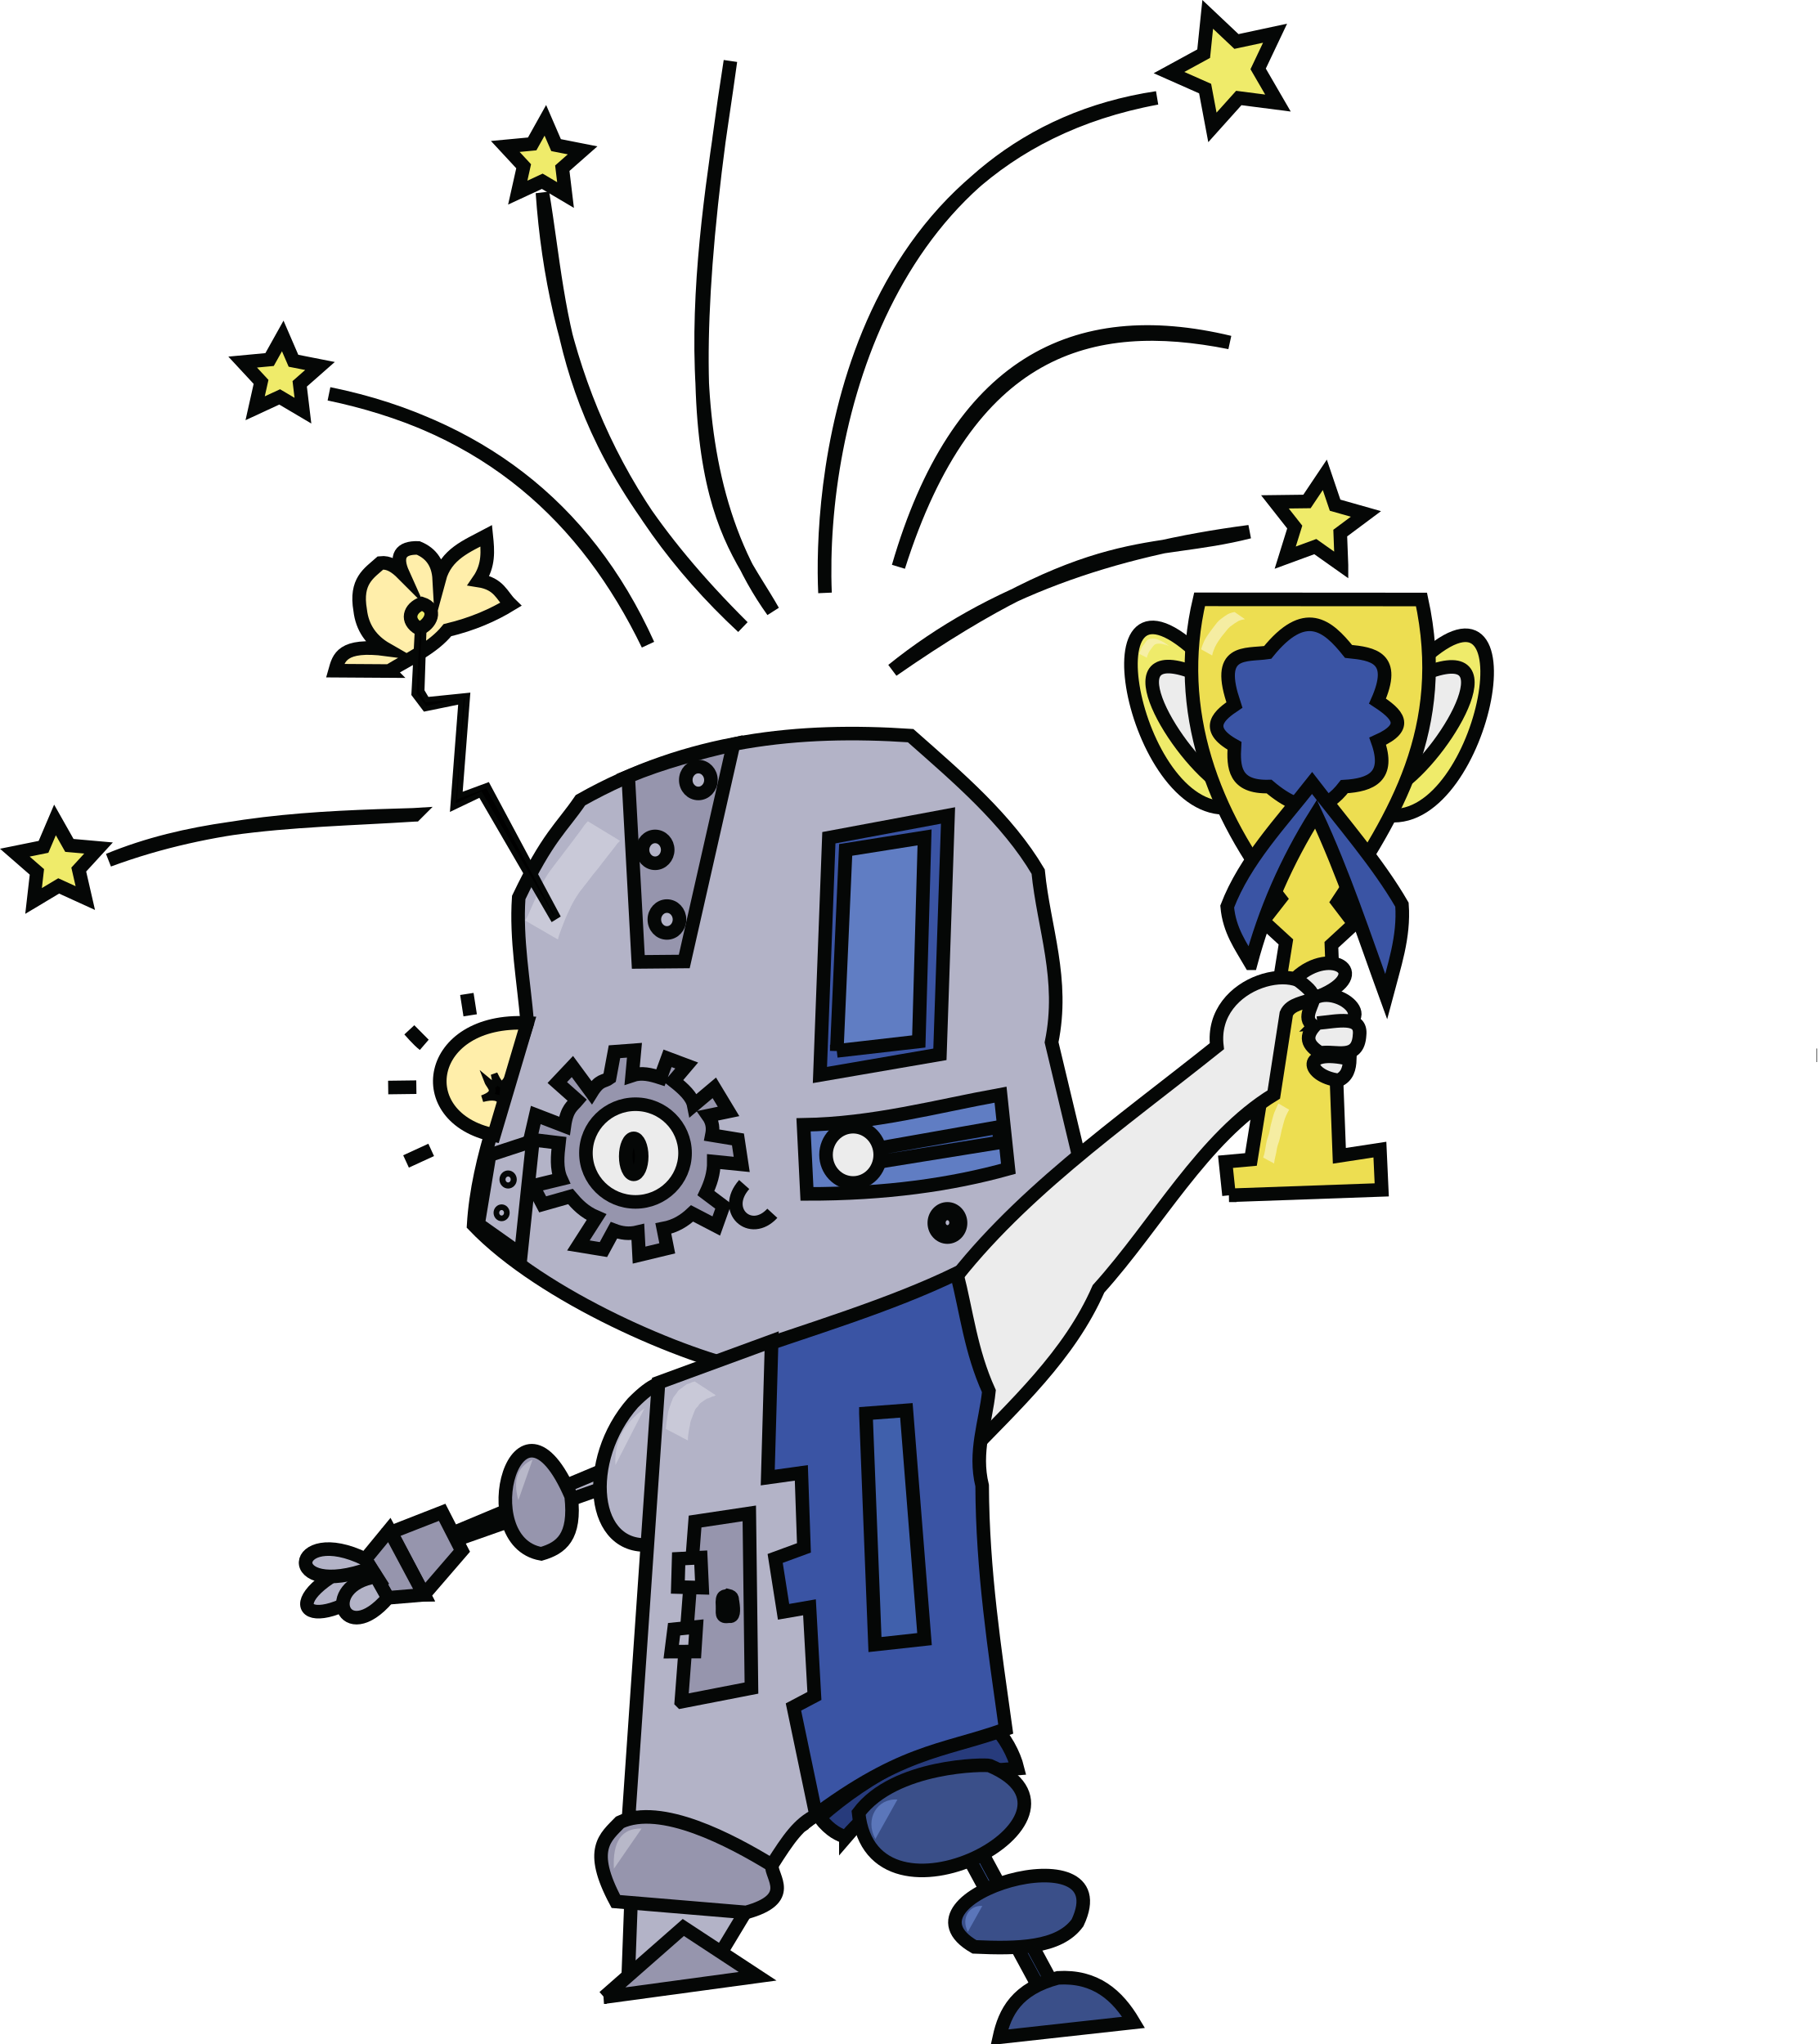
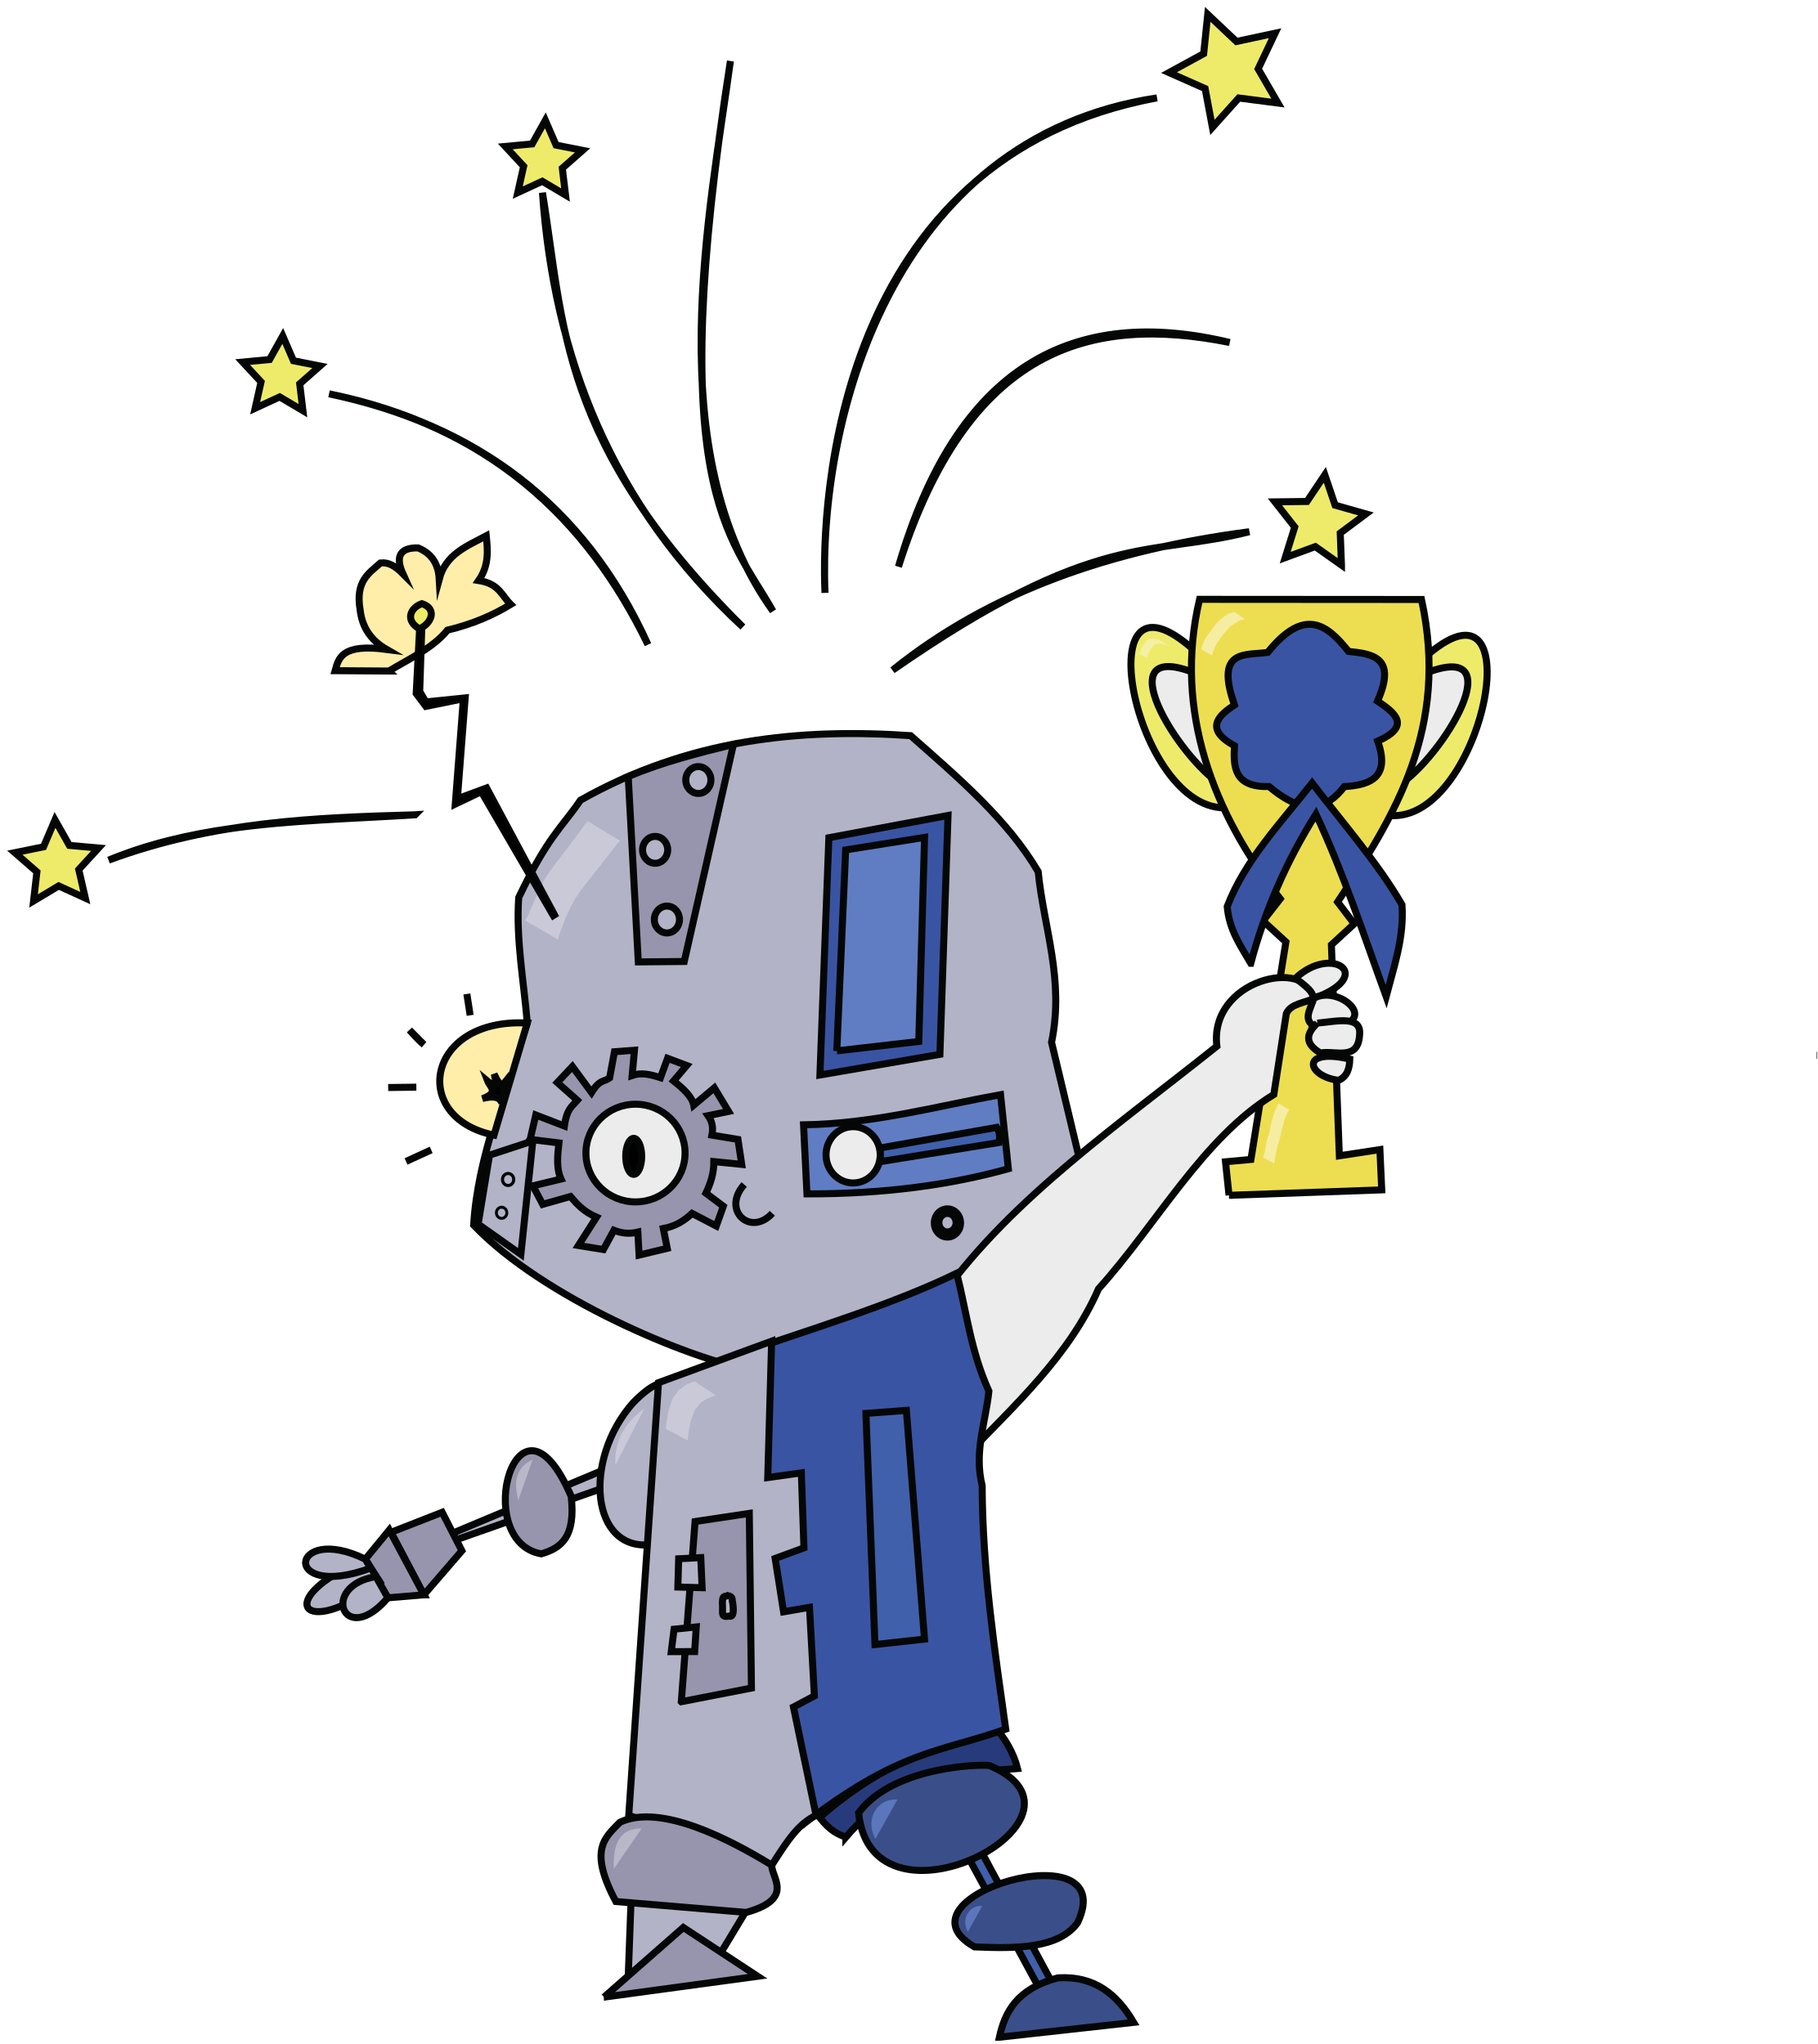
<svg xmlns="http://www.w3.org/2000/svg" width="267.63" height="301.11" viewBox="0 0 267.63 301.11" version="1.1" id="svg96">
  <defs id="defs1">
    <style id="style1">
      .cls-1 {
        fill: #edde51;
      }

      .cls-1, .cls-2, .cls-3, .cls-4, .cls-5, .cls-6, .cls-7, .cls-8, .cls-9, .cls-10, .cls-11, .cls-12, .cls-13, .cls-14, .cls-15, .cls-16, .cls-17, .cls-18, .cls-19, .cls-20, .cls-21, .cls-22, .cls-23, .cls-24, .cls-25, .cls-26, .cls-27, .cls-28, .cls-29, .cls-30 {
-         stroke-width: 2px;
+         stroke-width: 1.036px;
      }

      .cls-1, .cls-3, .cls-4, .cls-5, .cls-31, .cls-6, .cls-32, .cls-7, .cls-8, .cls-33, .cls-9, .cls-10, .cls-11, .cls-12, .cls-13, .cls-14, .cls-34, .cls-15, .cls-16, .cls-17, .cls-35, .cls-18, .cls-19, .cls-36, .cls-20, .cls-21, .cls-37, .cls-38, .cls-23, .cls-39, .cls-24, .cls-25, .cls-27, .cls-40, .cls-29, .cls-30 {
        stroke-miterlimit: 10;
      }

      .cls-1, .cls-4, .cls-5, .cls-31, .cls-6, .cls-32, .cls-8, .cls-33, .cls-9, .cls-11, .cls-12, .cls-13, .cls-14, .cls-34, .cls-15, .cls-16, .cls-17, .cls-35, .cls-18, .cls-19, .cls-36, .cls-20, .cls-21, .cls-38, .cls-22, .cls-23, .cls-39, .cls-24, .cls-25, .cls-27, .cls-40, .cls-29, .cls-30 {
        stroke: #050706;
      }

      .cls-2, .cls-3, .cls-7, .cls-15, .cls-20, .cls-37, .cls-22 {
        fill: none;
      }

      .cls-2, .cls-10, .cls-26, .cls-28 {
        stroke: #000;
      }

      .cls-2, .cls-22, .cls-26 {
        stroke-miterlimit: 11.339;
      }

      .cls-3, .cls-7 {
        stroke: #020303;
      }

      .cls-3, .cls-15, .cls-28 {
        stroke-linecap: round;
      }

      .cls-4 {
        fill: #050706;
      }

      .cls-5 {
        fill: #4060ac;
      }

      .cls-31, .cls-9, .cls-26 {
        fill: #ececec;
      }

      .cls-41 {
        fill: #070808;
      }

      .cls-6 {
        fill: #efeb6a;
      }

      .cls-32, .cls-42 {
        fill: #060707;
      }

      .cls-8 {
        fill: #273b7c;
      }

      .cls-33 {
        fill: #020202;
      }

      .cls-12 {
        fill: #a88167;
      }

      .cls-13 {
        fill: #9797af;
      }

      .cls-14 {
        fill: #906946;
      }

      .cls-34 {
        fill: #161616;
      }

      .cls-16 {
        fill: #797993;
      }

      .cls-17 {
        fill: #364c9f;
      }

      .cls-18 {
        fill: #3a54a4;
      }

      .cls-19 {
        fill: #281010;
      }

      .cls-36 {
-         stroke-width: .75px;
+         stroke-width: 0.388px;
      }

      .cls-21 {
        fill: #3f5dab;
      }

      .cls-43 {
        fill: #030303;
      }

      .cls-37 {
        opacity: .24;
        stroke: #364c9f;
-         stroke-width: 23px;
+         stroke-width: 11.911px;
      }

      .cls-38 {
        fill: #0e0f0f;
      }

      .cls-23 {
        fill: #c1c1d9;
      }

      .cls-39 {
        fill: #101011;
      }

      .cls-24 {
        fill: #b3b3c7;
      }

      .cls-25 {
        fill: #3a4f89;
      }

      .cls-27 {
        fill: #b57e61;
      }

      .cls-40 {
        fill: #010101;
      }

      .cls-28 {
        stroke-linejoin: round;
      }

      .cls-29 {
        fill: #389e4d;
      }

      .cls-30 {
        fill: #9695ad;
      }
    </style>
  </defs>
  <g id="Layer_1" data-name="Layer 1" transform="translate(-168.1096,-104.8336)">
    <path class="cls-20" d="m 435.743,260.291 h -0.078" id="path18" />
    <path id="path54241" class="cls-24" d="m 278.857,306.721 c -9.648,-1.842 -30.808,-10.739 -40.993,-21.413 0.603,-10.098 4.771,-19.89 7.901,-29.771 -0.512,-6.161 -1.685,-12.322 -1.261,-18.483 4.321,-9.052 6.244,-10.163 9.093,-14.341 16.036,-9.051 32.291,-10.601 48.624,-9.509 7.045,6.22 14.247,12.348 18.785,20.031 0.825,8.322 3.882,15.838 1.972,25.149 l 4.991,20.891 -26.651,23.502 -22.46,3.943 z" />
    <ellipse id="path88461-96-60-7" class="cls-24" cx="307.643" cy="284.994" rx="1.932" ry="2.078" />
    <path id="path60898" class="cls-24" d="m 244.821,289.617 1.761,-16.708 -6.378,2.094 -1.678,10.158 z" />
    <ellipse id="path88461-96-60-9" class="cls-24" cx="307.649" cy="284.952" rx="1.269" ry="1.364" />
    <path id="path66974" class="cls-6" d="m 344.966,201.549 4.088,22.263 c -14.039,1.236 -21.88,-39.585 -4.088,-22.263 z" />
    <path id="path65895" class="cls-9" d="m 344.992,204.361 c -13.913,-6.117 -4.592,10.508 2.504,15.8 z" />
    <path id="path66974-7" class="cls-6" d="m 376.834,202.705 -4.088,22.263 c 14.039,1.236 21.88,-39.585 4.088,-22.263 z" />
    <path id="path65895-7" class="cls-9" d="m 377.094,204.409 c 13.913,-6.117 4.592,10.508 -2.504,15.8 z" />
    <path id="path63006" class="cls-1" d="m 349.114,280.921 22.492,-0.802 -0.271,-5.933 -5.971,0.913 -1.171,-31.079 3.364,-3.097 -2.449,-3.216 c 8.373,-12.611 16.49,-25.539 12.356,-44.56 l -32.688,-0.022 c -3.883,16.423 2.096,31.715 11.878,44.122 l -2.534,3.249 3.373,3.099 -5.152,32.044 -3.746,0.34 0.52,4.942 z" />
    <path id="path5582-2" data-name="path5582" class="cls-24" d="m 277.712,279.329 c -3.386,3.812 0.938,7.74 4.143,4.238" />
    <path id="path55739" class="cls-30" d="m 240.863,272.053 4.902,-16.515 c -14.921,-0.784 -17.325,13.963 -4.902,16.515 z" style="fill:#ffeeaa" />
    <path id="path13975-2" data-name="path13975" class="cls-35" d="m 242.015,267.39 c -0.291,-1.058 -1.423,-1.078 -2.869,-0.711 2.507,-0.923 1.092,-1.743 0.765,-2.591 0.862,0.721 1.465,0.926 0.972,-1.046 0.501,1.055 1,1.94 1.487,1.33 l -0.355,3.019 z" />
    <path id="path49027" class="cls-24" d="m 234.268,332.027 28.218,-9.947 -0.691,-2.708 -30.487,12.769 0.834,1.626 2.126,-1.741 z" />
    <path id="path46085" class="cls-24" d="m 264.131,332.364 c 0.648,-5.159 2.534,-13.859 3.079,-21.43 0.101,-0.095 0.178,-5.615 -5.891,0.577 -7.408,8.411 -6.217,22.004 2.812,20.853 z" />
    <path id="path46079" class="cls-24" d="m 261.061,384.468 -0.428,11.511 11.613,-0.106 7.424,-12.315 z" />
    <path id="path60900" class="cls-9" d="m 306.951,295.546 c 10.355,-14.331 25.957,-25.053 40.374,-36.589 -1.174,-9.82 13.303,-13.159 14.251,-7.033 -1.349,0.683 -3.389,0.745 -4.023,2.242 l -1.842,11.901 c -10.405,6.351 -17.212,19.09 -25.818,28.635 -4.301,9.844 -12.301,17.07 -19.653,24.754 z" />
    <path id="path43765" class="cls-5" d="m 309.819,376.785 11.912,21.999 1.866,-0.863 -12.985,-24.067 -1.848,1.625 1.055,1.305 z" />
    <path id="path41453" class="cls-8" d="m 292.684,375.463 c -0.914,-0.318 -2.221,-0.783 -3.862,-2.886 7.366,-6.576 16.139,-10.651 25.561,-13.572 1.709,1.758 3.042,4.149 3.587,6.354 -8.385,0.635 -17.602,1.108 -25.286,10.105 z" />
    <path id="path39597" class="cls-18" d="m 286.128,373.781 c 14.523,-11.276 20.516,-10.793 30.101,-14.225 -1.635,-11.72 -3.422,-23.364 -3.472,-35.869 -1.228,-4.964 0.512,-9.308 0.993,-13.916 -2.684,-5.933 -3.272,-11.593 -4.739,-17.368 -9.781,4.761 -21.787,8.303 -33.037,12.224 l 10.155,69.153 z" />
    <path id="path39315" class="cls-24" d="m 281.777,379.593 c 2.499,-3.939 3.996,-6.103 6.524,-7.34 l -3.335,-15.953 3.084,-1.629 -0.723,-13.059 -3.817,0.662 -1.237,-7.861 4.237,-1.556 -0.382,-11.049 -4.948,0.691 0.573,-20.095 -16.659,6.115 -4.385,63.737 21.066,7.336 z" />
    <path id="path40715" class="cls-30" d="m 258.814,384.953 19.182,1.607 c 7.265,-2.003 3.659,-5.194 3.781,-6.967 -6.059,-3.706 -16.383,-9.157 -22.366,-6.315 -2.113,2.2 -4.732,3.953 -0.597,11.675 z" />
    <path id="path42191" class="cls-25" d="m 294.557,371.892 c 5.327,-7.138 18.754,-7.157 19.299,-6.962 18.06,7.667 -17.342,26.259 -19.299,6.962 z" />
    <path id="path43767" class="cls-25" d="m 311.622,391.635 c -12.823,-7.376 21.775,-17.488 15.183,-3.549 -2.741,3.768 -8.882,3.832 -15.183,3.549 z" />
    <path id="path45493" class="cls-25" d="m 315.295,404.945 19.772,-2.187 c -2.395,-4.043 -5.646,-6.884 -11.148,-6.561 -6.085,1.6 -7.823,5.077 -8.625,8.748 z" />
    <path id="path46083" class="cls-30" d="m 257.061,399.039 22.625,-3.073 -10.942,-7.187 -11.682,10.26 z" />
    <path id="path49081" class="cls-30" d="m 247.822,333.738 c 2.92,-0.847 5.1,-2.447 4.407,-8.483 -7.907,-18.391 -14.872,6.647 -4.407,8.483 z" />
    <path id="path50883" class="cls-30" d="m 230.54,339.77 5.593,-6.488 -2.904,-5.664 -7.529,2.945 4.841,9.207 z" />
    <path id="path50885" class="cls-30" d="m 221.914,334.523 3.531,-4.3 5.096,9.547 -5.308,0.444 z" />
    <path id="path52515" class="cls-24" d="m 221.914,334.523 2.165,3.392 c -11.33,8.806 -16.183,2.431 -2.165,-3.392 z" />
    <path id="path50887" class="cls-24" d="m 221.914,334.523 0.775,1.323 c -13.37,4.873 -11.896,-6.775 -0.775,-1.323 z" />
    <path id="path51321" class="cls-24" d="m 223.477,337.089 1.756,3.124 c -6.494,7.575 -10.124,-1.793 -1.756,-3.124 z" />
    <path id="path4007" class="cls-5" d="m 225.388,203.686 -7.926,-0.052 c 0.538,-1.91 1.002,-3.996 7.581,-3.135 -2.264,-1.3 -3.592,-3.204 -3.887,-5.775 -0.745,-4.305 1.291,-5.439 2.99,-6.958 1.219,-0.143 2.213,0.492 3.294,1.577 -1.154,-2.569 -0.372,-3.869 2.258,-3.791 2.013,0.82 2.976,2.393 3.098,4.57 0.987,-3.671 4.102,-4.843 6.927,-6.354 0.224,2.176 0.422,4.354 -1.118,6.582 3.05,0.477 3.388,2.234 4.719,3.522 -2.584,1.575 -5.59,2.899 -9.32,3.794 -2.11,2.62 -5.547,4.172 -8.617,6.019 z" style="fill:#ffeeaa" />
    <path id="path57027" class="cls-30" d="m 260.631,219.228 1.484,27.308 6.769,-0.061 7.243,-31.975 c -5.203,1.264 -10.398,2.59 -15.497,4.727 v 0 z" />
    <path id="path57159" class="cls-24" d="m 229.849,197.453 c -2.047,-1.172 -1.405,-3.042 0.388,-3.694 2.444,0.786 1.257,3.11 -0.388,3.694 z" style="fill:#efeb6a;fill-opacity:1" />
    <path id="path58129" class="cls-18" d="m 286.955,280.712 -0.503,-10.175 c 10.324,-0.162 19.466,-2.712 29.012,-4.446 l 1.152,10.917 c -8.414,2.346 -18.12,3.718 -29.661,3.704 z" style="fill:#607dc3;fill-opacity:1" />
    <path id="path58335" class="cls-18" d="m 288.865,263.195 17.671,-3.044 1.195,-35.188 -17.55,3.278 z" />
    <path id="path58337" class="cls-5" d="m 291.348,259.642 12.077,-1.388 0.849,-30.062 -11.618,1.843 -1.308,29.608 z" style="fill:#607dc3;fill-opacity:1" />
    <path id="path58597" class="cls-30" d="m 246.187,272.683 0.829,-3.597 4.214,1.625 c 0.362,-2.602 1.187,-2.934 1.906,-3.786 l -2.95,-2.62 2.225,-2.358 2.816,3.826 c 1.227,-1.981 1.792,-1.51 2.661,-2.142 l 0.718,-3.863 2.944,-0.22 -0.339,3.709 c 1.389,-0.474 2.778,-0.117 4.167,0.335 l 1.047,-2.854 2.819,1.058 -1.93,2.275 c 1.474,1.157 2.72,2.329 2.964,3.57 l 3.033,-2.552 2.097,3.474 -3.011,0.626 c 0.723,1.021 0.739,1.955 0.557,2.866 l 3.838,0.63 0.555,3.682 -4.106,-0.413 c 0.016,1.73 -0.491,3.227 -1.167,4.648 l 2.563,1.926 -1.038,2.912 -3.564,-1.855 c -1.112,1.046 -2.42,1.894 -4.233,2.232 l 0.577,2.913 -4.15,0.998 -0.178,-3.387 c -1.321,0.323 -2.467,0.143 -3.531,-0.268 l -1.541,2.838 -3.685,-0.603 2.665,-4.165 c -1.842,-0.787 -2.868,-1.908 -3.839,-3.051 l -4.089,1.161 -1.434,-2.729 4.136,-1.001 c -0.705,-1.547 -0.521,-3.428 -0.306,-5.322 l -4.243,-0.514 z" />
    <ellipse id="path59932" class="cls-9" cx="261.702" cy="274.695" rx="7.3" ry="7.195" />
    <circle id="path68312" class="cls-24" cx="359.947" cy="210.204" r="6.838" />
    <path id="path69705" class="cls-18" d="m 349.918,208.687 c -2.934,-8.343 1.648,-7.267 4.888,-7.743 5.498,-6.82 8.819,-4.013 11.909,-0.148 3.58,0.36 7.132,0.884 4.267,7.323 2.829,1.853 4.854,3.739 0.029,5.903 1.851,5.2 -0.925,6.463 -4.917,6.691 -2.524,3.274 -5.782,4.488 -11.077,-0.011 -5.144,0.146 -5.283,-2.869 -5.099,-6.006 -4.74,-2.605 -2.015,-4.656 0,-6.01 l -0.501,-1.587 z" />
    <path id="path71834" class="cls-18" d="m 352.318,246.734 c -1.459,-2.524 -3.17,-4.832 -3.471,-8.353 2.612,-6.817 7.904,-12.339 12.502,-18.196 4.561,5.946 9.685,11.79 13.236,17.921 0.35,4.782 -1.175,9.108 -2.333,13.524 -3.267,-8.981 -6.208,-18.012 -10.336,-26.862 -4.369,6.973 -7.549,14.301 -9.597,21.966 v 0 z" />
    <path id="path72617" class="cls-9" d="m 358.924,248.929 c 1.765,1.414 2.459,1.878 2.653,2.994 9.292,-3.363 2.684,-7.994 -2.653,-2.994 z" />
    <path id="path73431" class="cls-9" d="m 361.577,251.924 c -0.397,1.595 -1.972,3.422 0.767,4.397 10.331,-0.167 2.998,-6.698 -0.767,-4.397 z" />
    <path id="path74093" class="cls-9" d="m 362.118,255.556 c -2.112,1.962 -1.374,3.3 0.455,4.398 2.186,-0.416 5.539,1.239 5.768,-2.645 0.33,-2.943 -3.268,-2.033 -6.224,-1.752 z" />
    <path id="path74527" class="cls-9" d="m 365.236,263.984 c 1.297,-0.56 1.626,-1.751 1.667,-3.129 -7.354,-1.729 -6.404,2.508 -1.667,3.129 z" />
    <path id="path75797" class="cls-5" d="m 295.637,313.048 5.961,-0.448 2.67,33.697 -7.296,0.801 -1.335,-34.049 z" />
    <path id="path76537" class="cls-30" d="m 268.45,355.519 10.33,-2.01 -0.318,-25.731 -7.985,1.199 -2.028,26.541 z" />
    <path id="path76539" class="cls-24" d="m 267.941,338.626 3.575,0.098 -0.201,-4.433 -3.255,0.172 z" />
    <path id="path76541" class="cls-24" d="m 266.968,348.145 3.45,-0.011 0.233,-3.629 -3.266,0.335 z" />
    <path id="path76543" class="cls-24" d="m 274.515,341.466 c 0.073,0.949 -0.298,1.683 0.948,1.441 0.717,0.201 0.728,-0.756 0.542,-2.038 -0.163,-0.345 0.184,-0.8 -0.714,-0.988 -0.408,0.249 -0.889,-0.27 -0.777,1.584 v 0 z" />
    <path id="path79169" class="cls-24" d="m 292.977,272.126 v 1.964 c -0.205,0.108 -0.381,0.265 -0.514,0.458 l -1.573,-0.046 0.025,1.366 1.377,0.048 c 0.118,0.322 0.342,0.591 0.633,0.76 l -0.04,1.103 1.57,0.022 0.01,-1.206 c 0.243,-0.178 0.425,-0.43 0.522,-0.72 l 1.218,0.011 -0.012,-1.49 -1.45,0.067 c -0.117,-0.146 -0.259,-0.268 -0.421,-0.359 v -1.98 h -1.346 z" />
    <path id="path79636" class="cls-5" d="m 297.703,273.955 17.21,-3.045 c 0.498,0.776 0.44,1.506 0.331,2.232 l -17.457,2.814 z" />
    <path id="path81988" class="cls-24" d="m 227.909,275.932 3.704,-1.702 z" style="fill:#ffeeaa;fill-opacity:1" />
    <path id="path81990" class="cls-24" d="m 225.279,265.041 4.149,-0.053 z" />
    <path id="path81992" class="cls-24" d="m 230.535,258.701 c -0.769,-0.564 -2.117,-2.133 -2.117,-2.133 z" />
    <path id="path81994" class="cls-24" d="m 237.355,254.405 -0.49,-3.149 z" />
    <path id="path83167" class="cls-24" d="m 216.564,162.85 c 21.498,4.498 37.607,16.21 46.975,36.943 -9.067,-18.692 -23.524,-32.168 -46.975,-36.943 z" />
    <path id="path83624" class="cls-20" d="m 277.509,197.199 c -19.431,-18.038 -27.821,-39.857 -29.509,-63.972 3.181,19.135 2.296,36.931 29.509,63.972 z" />
    <path id="path83982" class="cls-20" d="m 289.612,192.174 c -1.012,-25.172 9.546,-66.99 48.896,-72.919 -47.357,8.75 -49.525,59.464 -48.896,72.919 z" />
    <path id="path84568" class="cls-24" d="m 299.561,203.561 c 29.999,-20.825 37.739,-16.643 52.541,-20.394 -20.122,2.626 -38.082,8.71 -52.541,20.394 z" />
    <path id="path84850" class="cls-20" d="m 281.946,194.859 c -6.404,-11.328 -16.11,-18.098 -6.264,-81.034 -2.966,21.975 -10.599,57.525 6.264,81.034 z" />
    <path id="path86764" class="cls-20" d="m 300.429,188.318 c 8.639,-29.77 25.813,-38.538 48.788,-33.033 -20.512,-4.098 -38.532,0.667 -48.788,33.033 z" />
    <path id="path87551" class="cls-6" d="m 365.675,188.082 -3.854,-2.727 -4.431,1.629 1.403,-4.508 -2.918,-3.711 4.72,-0.059 2.627,-3.922 1.515,4.471 4.542,1.287 -3.784,2.822 0.18,4.717 z" />
    <path id="path87655" class="cls-6" d="m 356.322,120.015 -5.769,-0.745 -3.885,4.33 -1.074,-5.717 -5.319,-2.356 5.106,-2.788 0.597,-5.787 4.23,3.994 5.688,-1.22 -2.492,5.257 z" />
    <path id="path87759" class="cls-6" d="m 212.724,165.332 -3.426,-2.028 -3.612,1.672 0.87,-3.884 -2.707,-2.919 3.963,-0.373 1.939,-3.476 1.58,3.654 3.905,0.77 -2.987,2.631 z" />
    <path id="path87759-6" class="cls-6" d="m 251.399,133.566 -3.426,-2.028 -3.612,1.672 0.87,-3.884 -2.707,-2.919 3.963,-0.373 1.939,-3.476 1.58,3.654 3.905,0.77 -2.987,2.631 z" />
    <path id="path88008" class="cls-24" d="m 229.241,224.864 c -14.803,0.422 -29.618,0.94 -45.139,6.683 5.763,-2.384 11.764,-3.77 17.888,-4.643 8.943,-1.274 18.146,-1.452 27.252,-2.041 v 0 z" />
    <path id="path88355" class="cls-6" d="m 180.673,237.132 -3.922,-1.79 -3.698,2.216 0.491,-4.283 -3.25,-2.832 4.225,-0.857 1.689,-3.966 2.121,3.754 4.294,0.381 -2.914,3.177 z" />
    <ellipse id="path13328-7" class="cls-24" cx="266.332" cy="240.29" rx="1.852" ry="1.979" />
    <ellipse id="path13328-7-2" class="cls-24" cx="270.96" cy="219.742" rx="1.852" ry="1.979" />
    <ellipse id="path13328-7-3" class="cls-24" cx="264.594" cy="230.028" rx="1.852" ry="1.979" />
    <ellipse id="path5663-3-2" data-name="path5663-3" class="cls-11" cx="261.44" cy="275.18" rx="1.176" ry="2.652" />
    <ellipse id="path1" class="cls-9" cx="293.754" cy="274.955" rx="3.99" ry="4.146" />
-     <ellipse id="path13328-7-7" class="cls-24" cx="-241.985" cy="-283.494" rx="0.77" ry="0.823" style="fill:#b3b3c7;stroke:#050706;stroke-width:0.832px;stroke-miterlimit:10" transform="scale(-1)" />
-     <ellipse id="path13328-7-7-5" class="cls-24" cx="-242.942" cy="-278.589" rx="0.828" ry="0.885" style="fill:#b3b3c7;stroke:#050706;stroke-width:0.894px;stroke-miterlimit:10" transform="scale(-1)" />
+     <ellipse id="path13328-7-7" class="cls-24" cx="-241.985" cy="-283.494" rx="0.77" ry="0.823" style="fill:#b3b3c7;stroke:#050706;stroke-width:0.431px;stroke-miterlimit:10" transform="scale(-1)" />
+     <ellipse id="path13328-7-7-5" class="cls-24" cx="-242.942" cy="-278.589" rx="0.828" ry="0.885" style="fill:#b3b3c7;stroke:#050706;stroke-width:0.463px;stroke-miterlimit:10" transform="scale(-1)" />
    <path style="opacity:0.425;fill:#e7e7ee;fill-opacity:1;stroke-width:12;stroke-linecap:round;stroke-linejoin:round" id="path16" d="m 250.276,243.235 c 0.136,-0.636 0.405,-1.23 0.616,-1.842 0.314,-0.861 0.669,-1.704 1.069,-2.528 0.325,-0.723 0.701,-1.418 1.138,-2.078 0.346,-0.559 0.756,-1.068 1.169,-1.577 0.372,-0.459 0.721,-0.936 1.08,-1.406 0.321,-0.422 0.675,-0.817 1.002,-1.235 0.282,-0.39 0.582,-0.766 0.877,-1.146 0.247,-0.333 0.518,-0.648 0.767,-0.98 0.227,-0.278 0.437,-0.568 0.662,-0.847 0.183,-0.235 0.339,-0.495 0.567,-0.691 0.137,-0.136 0.071,-0.068 0.201,-0.206 0,0 -4.739,-2.884 -4.739,-2.884 v 0 c -0.122,0.13 -0.062,0.065 -0.181,0.196 -0.215,0.237 -0.415,0.486 -0.59,0.755 -0.22,0.285 -0.413,0.589 -0.64,0.869 -0.258,0.326 -0.502,0.663 -0.748,0.998 -0.281,0.387 -0.581,0.76 -0.862,1.146 -0.321,0.42 -0.654,0.83 -0.957,1.264 -0.358,0.467 -0.732,0.922 -1.076,1.4 -0.407,0.534 -0.808,1.073 -1.15,1.652 -0.423,0.698 -0.812,1.419 -1.105,2.182 -0.358,0.853 -0.774,1.678 -1.131,2.531 -0.232,0.553 -0.446,1.139 -0.81,1.62 z" />
    <path id="path57157" class="cls-36" d="m 249.483,240.153 -10.622,-18.276 -4.066,1.946 1.203,-15.653 -5.298,1.084 -1.626,-2.156 0.509,-9.624 h 0.967 l -0.301,9.144 0.754,1.277 5.97,-0.61 -1.141,14.742 4.097,-1.518 10.265,19.205 z" />
    <path style="opacity:0.425;fill:#e7e7ee;fill-opacity:1;stroke-width:12;stroke-linecap:round;stroke-linejoin:round" d="m 258.751,320.647 c -0.211,-3.341 1.211,-6.118 4.266,-8.332 z" id="path19" />
    <path style="opacity:0.425;fill:#e7e7ee;fill-opacity:1;stroke-width:12;stroke-linecap:round;stroke-linejoin:round" d="m 244.451,325.832 c -0.83,-2.957 -0.132,-4.949 2.095,-5.976 z" id="path20" />
    <path style="opacity:0.425;fill:#e7e7ee;fill-opacity:1;stroke-width:12;stroke-linecap:round;stroke-linejoin:round" id="path21" d="m 269.433,317.041 c -0.013,-0.249 0,-0.501 0.025,-0.75 0.028,-0.248 0.066,-0.495 0.107,-0.741 0.034,-0.205 0.092,-0.404 0.123,-0.61 0.048,-0.189 0.063,-0.383 0.095,-0.575 0.03,-0.187 0.117,-0.356 0.184,-0.531 0.07,-0.148 0.117,-0.304 0.171,-0.457 0.058,-0.157 0.118,-0.314 0.177,-0.47 0.06,-0.138 0.106,-0.282 0.177,-0.414 0.075,-0.165 0.202,-0.305 0.342,-0.418 0.101,-0.105 0.178,-0.225 0.249,-0.351 0.063,-0.098 0.157,-0.172 0.246,-0.244 0.023,-0.018 0.045,-0.039 0.069,-0.056 0.044,-0.031 0.092,-0.055 0.136,-0.086 0.068,-0.048 0.129,-0.1 0.2,-0.143 0.087,-0.077 0.196,-0.121 0.29,-0.187 0.097,-0.04 0.167,-0.119 0.259,-0.168 0.024,-0.014 0.053,0.022 0.075,0.016 0.052,-0.014 0.059,-0.04 0.129,-0.05 0.04,-0.031 0.08,-0.057 0.131,-0.063 0.012,-10e-4 0.025,0.003 0.037,-10e-4 0.034,-0.013 0.064,-0.037 0.098,-0.051 0.013,-0.002 0.027,-10e-4 0.038,-0.007 0.02,-0.01 0.035,-0.026 0.054,-0.038 0.102,-0.061 -0.015,0.014 0.076,-0.025 0.034,-0.015 0.063,-0.037 0.096,-0.053 0.039,-0.046 0.084,0.002 0.125,-0.009 0.035,-0.009 0.065,-0.031 0.1,-0.041 0.108,-0.024 0.19,-0.102 0.289,-0.148 0,0 -3.124,-2.038 -3.124,-2.038 v 0 c -0.072,0.047 -0.147,0.063 -0.23,0.081 -0.017,0.004 -0.035,0.008 -0.052,0.013 -0.013,-5.7e-4 -0.027,-0.004 -0.04,-0.002 -0.065,0.014 -0.118,0.063 -0.175,0.093 -0.083,0.039 -0.169,0.07 -0.253,0.103 -0.014,0.006 -0.029,0.012 -0.043,0.017 -0.01,3.2e-4 -0.02,-0.002 -0.03,9.6e-4 -0.058,0.017 -0.11,0.071 -0.172,0.065 -0.011,0.004 -0.076,0.031 -0.091,0.034 -0.01,10e-4 -0.019,-0.005 -0.027,-0.002 -0.06,0.018 -0.109,0.063 -0.156,0.101 -0.073,0.065 -0.155,0.114 -0.239,0.164 -0.102,0.059 -0.185,0.142 -0.275,0.216 -0.132,0.105 -0.274,0.197 -0.406,0.302 -0.134,0.098 -0.255,0.205 -0.343,0.348 -0.063,0.099 -0.101,0.213 -0.191,0.293 -0.128,0.167 -0.25,0.337 -0.382,0.501 -0.084,0.147 -0.155,0.3 -0.203,0.463 -0.058,0.158 -0.122,0.313 -0.184,0.469 -0.057,0.152 -0.098,0.31 -0.162,0.46 -0.07,0.194 -0.135,0.39 -0.191,0.589 -0.048,0.191 -0.081,0.383 -0.108,0.578 -0.046,0.208 -0.062,0.423 -0.099,0.633 -0.041,0.254 -0.087,0.507 -0.108,0.764 -0.025,0.234 -0.034,0.476 -0.102,0.702 z" />
    <path style="opacity:0.425;fill:#e7e7ee;fill-opacity:1;stroke:none;stroke-width:14.362;stroke-linecap:round;stroke-linejoin:round;stroke-opacity:1" d="m 258.52,380.123 c -0.208,-4.017 1.154,-5.991 4.085,-5.923 z" id="path30" />
    <path style="opacity:0.85;fill:#607dc3;fill-opacity:1;stroke:none;stroke-width:12;stroke-linecap:round;stroke-linejoin:round;stroke-opacity:1" d="m 297.034,375.736 c -1.621,-2.958 0.313,-6.03 3.242,-5.802 z" id="path38" />
    <path style="opacity:0.85;fill:#607dc3;fill-opacity:1;stroke:none;stroke-width:7.858;stroke-linecap:round;stroke-linejoin:round;stroke-opacity:1" d="m 310.657,389.405 c -1.062,-1.937 0.205,-3.948 2.123,-3.799 z" id="path38-2" />
    <path style="opacity:0.85;fill:#f7f0b0;fill-opacity:1;stroke:none;stroke-width:12;stroke-linecap:round;stroke-linejoin:round;stroke-opacity:1" id="path40" d="m 346.633,201.394 c 0.051,-0.276 0.123,-0.542 0.235,-0.799 0.118,-0.31 0.249,-0.61 0.42,-0.895 0.219,-0.354 0.444,-0.707 0.696,-1.04 0.228,-0.293 0.463,-0.581 0.699,-0.867 0.164,-0.233 0.358,-0.442 0.572,-0.63 0.202,-0.157 0.407,-0.313 0.62,-0.455 0.178,-0.117 0.353,-0.236 0.539,-0.339 0.183,-0.124 0.4,-0.174 0.61,-0.235 0.145,-0.046 0.299,-0.037 0.444,-0.08 0,0 -1.528,-1.058 -1.528,-1.058 v 0 c -0.149,0.022 -0.297,0.051 -0.441,0.098 -0.218,0.071 -0.437,0.139 -0.631,0.266 -0.191,0.106 -0.363,0.24 -0.547,0.357 -0.21,0.155 -0.422,0.308 -0.62,0.48 -0.22,0.197 -0.417,0.414 -0.585,0.658 -0.228,0.294 -0.453,0.59 -0.678,0.886 -0.254,0.339 -0.489,0.692 -0.722,1.045 -0.176,0.29 -0.318,0.595 -0.438,0.912 -0.112,0.255 -0.193,0.518 -0.276,0.783 z" />
    <path style="opacity:0.85;fill:#f7f0b0;fill-opacity:1;stroke:none;stroke-width:12;stroke-linecap:round;stroke-linejoin:round;stroke-opacity:1" id="path41" d="m 337.052,201.738 c 0,-0.004 -0.01,-0.008 -0.01,-0.013 0,-0.006 0,-0.013 0,-0.019 -0.01,-0.029 0,-0.058 -2e-4,-0.086 9e-4,-0.05 0.013,-0.099 0.026,-0.147 0.016,-0.032 0.026,-0.066 0.041,-0.098 6e-4,-0.001 0.023,-0.044 0.024,-0.045 0,-0.007 0.01,-0.013 0.012,-0.021 0,-0.008 0.01,-0.018 0.01,-0.026 0.012,-0.029 0.026,-0.058 0.038,-0.087 0.02,-0.056 0,0.012 0.015,-0.05 0.017,-0.057 0,0.006 0.017,-0.057 0,-0.01 0,-0.021 0.01,-0.031 0,-0.01 0.01,-0.018 0.012,-0.028 0.011,-0.024 0.027,-0.044 0.04,-0.066 0.011,-0.018 0.021,-0.038 0.032,-0.056 0.01,-0.023 0.022,-0.045 0.033,-0.067 0.012,-0.025 0,-0.01 0.016,-0.03 0.014,-0.036 0.039,-0.065 0.062,-0.095 0.015,-0.019 0.027,-0.04 0.043,-0.058 0.021,-0.026 0,0.002 0.021,-0.028 0.024,-0.027 0.044,-0.058 0.064,-0.088 0,-0.005 0.01,-0.01 0.011,-0.015 0.017,-0.026 0,-0.007 0.023,-0.037 0.013,-0.019 0.027,-0.036 0.042,-0.053 0.024,-0.043 0.054,-0.082 0.087,-0.119 0.018,-0.017 0.03,-0.038 0.044,-0.057 0,-0.007 0.011,-0.012 0.016,-0.019 0,-0.007 0.01,-0.014 0.012,-0.021 0,-0.007 0.01,-0.014 0.014,-0.02 0.014,-0.017 0.026,-0.036 0.04,-0.053 0,-0.004 0.01,-0.008 0.012,-0.012 8e-4,-0.001 0.022,-0.03 0.023,-0.032 0.016,-0.021 0.031,-0.044 0.049,-0.064 0.032,-0.034 0,0.008 0.029,-0.032 0.023,-0.026 0.046,-0.052 0.067,-0.08 0.01,-0.014 0.022,-0.024 0.033,-0.035 0.011,-0.011 0.022,-0.022 0.033,-0.033 0.013,-0.014 0.03,-0.021 0.045,-0.032 0.01,-0.007 0.015,-0.013 0.023,-0.021 0.021,-0.019 0.01,-0.007 0.03,-0.024 0.01,-0.004 0.011,-0.009 0.017,-0.013 0.018,-0.012 0.037,-0.02 0.057,-0.028 0.026,-0.004 0.05,-0.015 0.075,-0.023 0.01,-0.002 0.011,-0.002 0.017,-0.004 0.01,-0.002 0.011,-0.004 0.017,-0.005 0,-0.002 0.01,-0.005 0.015,-0.006 0,-0.001 0.01,-0.002 0.012,-0.003 0.021,-0.006 0,-0.003 0.027,-0.012 0.01,-0.003 0.013,-0.003 0.023,-0.003 0.011,-0.006 0.025,-0.004 0.037,-0.006 0.01,-8.8e-4 0.01,-0.003 0.015,-0.004 0.01,-0.002 0.02,-0.003 0.029,-0.003 0.023,-0.01 0.048,-0.007 0.072,-0.009 0.013,-0.001 0.025,-0.004 0.037,-0.005 0.01,-3.1e-4 0.012,-4e-4 0.018,-9.3e-4 0.018,-0.002 0.036,-0.004 0.055,-0.003 0,4e-5 0.038,0.002 0.041,0.003 0.037,0 0.074,6.9e-4 0.111,1.3e-4 0.037,3.7e-4 0.075,0.002 0.111,-0.002 0.029,6.8e-4 0.058,-0.003 0.086,-2.8e-4 0.014,0.001 0.027,0.004 0.041,0.006 0.076,0.018 -0.04,-0.009 0.038,0.007 0.01,0.001 0.013,0.004 0.019,0.005 0.01,0.001 0.013,0.002 0.02,0.003 0.013,0.003 0.026,0.008 0.039,0.011 0.037,0.005 0.074,0.008 0.111,0.018 0.023,0.004 0.042,0.017 0.064,0.025 0.037,0.014 -0.01,-0.004 0.03,0.012 0.01,0.002 0.013,0.004 0.02,0.006 0.01,0.002 0.012,0.005 0.018,0.007 0.018,0.006 0.026,0.006 0.044,0.013 0.01,0.004 0.036,0.017 0.046,0.021 0.044,0.019 0.086,0.044 0.13,0.064 0.042,0.013 0.087,0.024 0.127,0.044 0.01,0.004 0.015,0.009 0.022,0.013 0.01,0.004 0.035,0.018 0.043,0.022 0.01,0.004 0.013,0.007 0.019,0.011 0.01,0.004 0.024,0.015 0.018,0.012 -0.95,-0.548 -1.387,-0.806 -1.01,-0.584 0.043,0.026 0.081,0.056 0.12,0.088 0,0.003 0.01,0.006 0.012,0.01 0.01,0.009 0.01,0.015 0.019,0.021 0,0.002 0.01,0.003 0.011,0.005 0.01,0.005 0.016,0.012 0.024,0.017 0.038,0.033 -0.01,-0.01 0.022,0.022 0.022,0.021 0,-0.005 0.017,0.017 0,0 1.195,0.464 1.195,0.464 v 0 c -0.026,-0.009 0,6.2e-4 -0.027,-0.012 -0.027,-0.014 0,0.002 -0.026,-0.014 -0.034,-0.035 0.015,0.014 -0.022,-0.019 0,-0.004 -0.01,-0.009 -0.012,-0.013 -0.017,-0.013 -0.042,-0.014 -0.055,-0.033 0,-0.002 -0.042,-0.032 -0.044,-0.033 -0.01,-0.006 -0.016,-0.011 -0.024,-0.016 -0.035,-0.026 -0.01,-0.009 -0.044,-0.037 -0.01,-0.006 -0.016,-0.012 -0.024,-0.018 -0.357,-0.284 -0.762,-0.513 -1.186,-0.68 -0.052,-0.014 -0.102,-0.034 -0.148,-0.062 -0.042,-0.021 -0.086,-0.039 -0.13,-0.055 -0.016,-0.005 -0.033,-0.01 -0.049,-0.016 -0.032,-0.011 -0.062,-0.026 -0.094,-0.038 -0.02,-0.007 -0.04,-0.015 -0.061,-0.018 -0.01,-0.001 -0.026,-0.002 -0.033,-0.003 -0.01,-4.1e-4 -0.01,-0.001 -0.015,-0.002 -0.038,-0.004 -0.076,-0.013 -0.114,-0.021 -0.04,-0.003 -0.079,-0.01 -0.119,-0.009 -0.043,10e-4 -0.086,0.004 -0.129,0.002 -0.039,-0.003 -0.078,-0.003 -0.117,-0.002 -0.038,-5.8e-4 -0.076,-8e-5 -0.114,10e-4 -0.012,0.001 -0.024,0.003 -0.035,0.005 -0.023,0.002 -0.046,0.002 -0.069,0.004 -0.01,5.6e-4 -0.012,0.002 -0.018,0.003 -0.012,0.001 -0.023,0.002 -0.034,0.004 -0.027,0.004 -0.053,0.012 -0.08,0.01 -0.012,0.002 -0.024,0.005 -0.036,0.007 -0.01,9.6e-4 -0.011,0.001 -0.016,0.002 -0.022,0.005 -0.013,0.005 -0.033,0.011 -0.01,0.002 -0.011,0.003 -0.017,0.004 -0.01,0.005 -0.019,0.01 -0.029,0.014 -0.017,0.007 -0.034,0.013 -0.05,0.022 -0.01,0.005 -0.017,0.01 -0.025,0.015 -0.023,0.012 -0.048,0.022 -0.068,0.038 -0.041,0.024 -0.083,0.049 -0.126,0.071 -0.013,0.007 -0.022,0.011 -0.033,0.019 -0.02,0.015 -0.036,0.034 -0.054,0.05 -0.012,0.012 -0.024,0.024 -0.034,0.037 -0.012,0.014 -0.021,0.031 -0.035,0.043 -0.01,0.01 -0.016,0.018 -0.023,0.029 0,0.005 -0.01,0.01 -0.01,0.014 -0.01,0.015 -0.021,0.029 -0.03,0.044 -0.01,0.01 -0.014,0.021 -0.021,0.03 -0.013,0.018 -0.028,0.033 -0.043,0.049 -0.01,0.006 -0.011,0.012 -0.016,0.018 -0.025,0.035 -0.046,0.071 -0.066,0.109 -0.051,0.081 0.029,-0.044 -0.027,0.038 0,0.006 -0.01,0.013 -0.011,0.019 -0.013,0.019 -0.033,0.034 -0.045,0.055 -0.026,0.041 -0.057,0.08 -0.091,0.115 -0.013,0.019 -0.026,0.037 -0.041,0.054 -0.026,0.031 0,-4.7e-4 -0.031,0.033 0,0.005 -0.01,0.011 -0.013,0.017 -0.023,0.028 -0.048,0.055 -0.067,0.086 -0.021,0.025 0,0.002 -0.021,0.029 -0.014,0.021 -0.03,0.04 -0.044,0.061 -0.021,0.035 -0.042,0.069 -0.065,0.103 -0.01,0.019 -0.022,0.037 -0.031,0.057 -0.01,0.012 -0.01,0.025 -0.014,0.037 0,0.006 -0.01,0.012 -0.01,0.018 -0.016,0.048 -0.031,0.096 -0.044,0.144 -0.019,0.05 0,0.011 -0.027,0.059 -0.01,0.016 -0.014,0.033 -0.022,0.048 -0.04,0.076 0.011,-0.028 -0.023,0.043 0,0.008 -0.01,0.015 -0.01,0.023 -0.01,0.022 -0.013,0.046 -0.022,0.068 0,0.007 -0.01,0.014 -0.01,0.021 0,0.008 -0.01,0.016 -0.01,0.024 -0.01,0.026 -0.019,0.052 -0.031,0.077 -0.012,0.027 -0.027,0.052 -0.035,0.081 -0.02,0.052 -0.04,0.104 -0.053,0.159 0,0.028 -0.012,0.074 -0.029,0.097 0,0.005 -0.01,0.008 -0.011,0.013 z" />
    <path style="opacity:0.85;fill:#f7f0b0;fill-opacity:1;stroke:none;stroke-width:12;stroke-linecap:round;stroke-linejoin:round;stroke-opacity:1" id="path42" d="m 355.75,276.229 c 0.027,-0.342 0.109,-0.677 0.182,-1.011 0.039,-0.207 0.1,-0.41 0.141,-0.616 0.015,-0.075 0.035,-0.223 0.045,-0.297 0.043,-0.281 0.107,-0.557 0.191,-0.83 0.043,-0.17 0.123,-0.328 0.174,-0.495 0.021,-0.069 0.058,-0.23 0.074,-0.299 0.076,-0.258 0.132,-0.521 0.192,-0.784 0.052,-0.226 0.078,-0.456 0.143,-0.678 0.078,-0.217 0.124,-0.443 0.178,-0.666 0.07,-0.211 0.125,-0.426 0.181,-0.641 0.068,-0.235 0.156,-0.464 0.248,-0.691 0.098,-0.212 0.205,-0.42 0.309,-0.629 0.05,-0.096 0.105,-0.19 0.166,-0.279 0,0 -1.577,-0.92 -1.577,-0.92 v 0 c -0.06,0.1 -0.116,0.202 -0.163,0.308 -0.096,0.216 -0.176,0.439 -0.281,0.65 -0.108,0.229 -0.205,0.463 -0.279,0.706 -0.056,0.215 -0.121,0.428 -0.182,0.643 -0.057,0.22 -0.101,0.443 -0.173,0.659 -0.071,0.226 -0.106,0.461 -0.149,0.694 -0.05,0.265 -0.091,0.532 -0.166,0.791 -0.065,0.267 -0.173,0.519 -0.256,0.781 -0.037,0.136 -0.081,0.273 -0.109,0.412 -0.03,0.147 -0.042,0.299 -0.08,0.445 -0.05,0.306 -0.102,0.613 -0.156,0.919 -0.063,0.323 -0.135,0.649 -0.257,0.956 z" />
  </g>
</svg>
